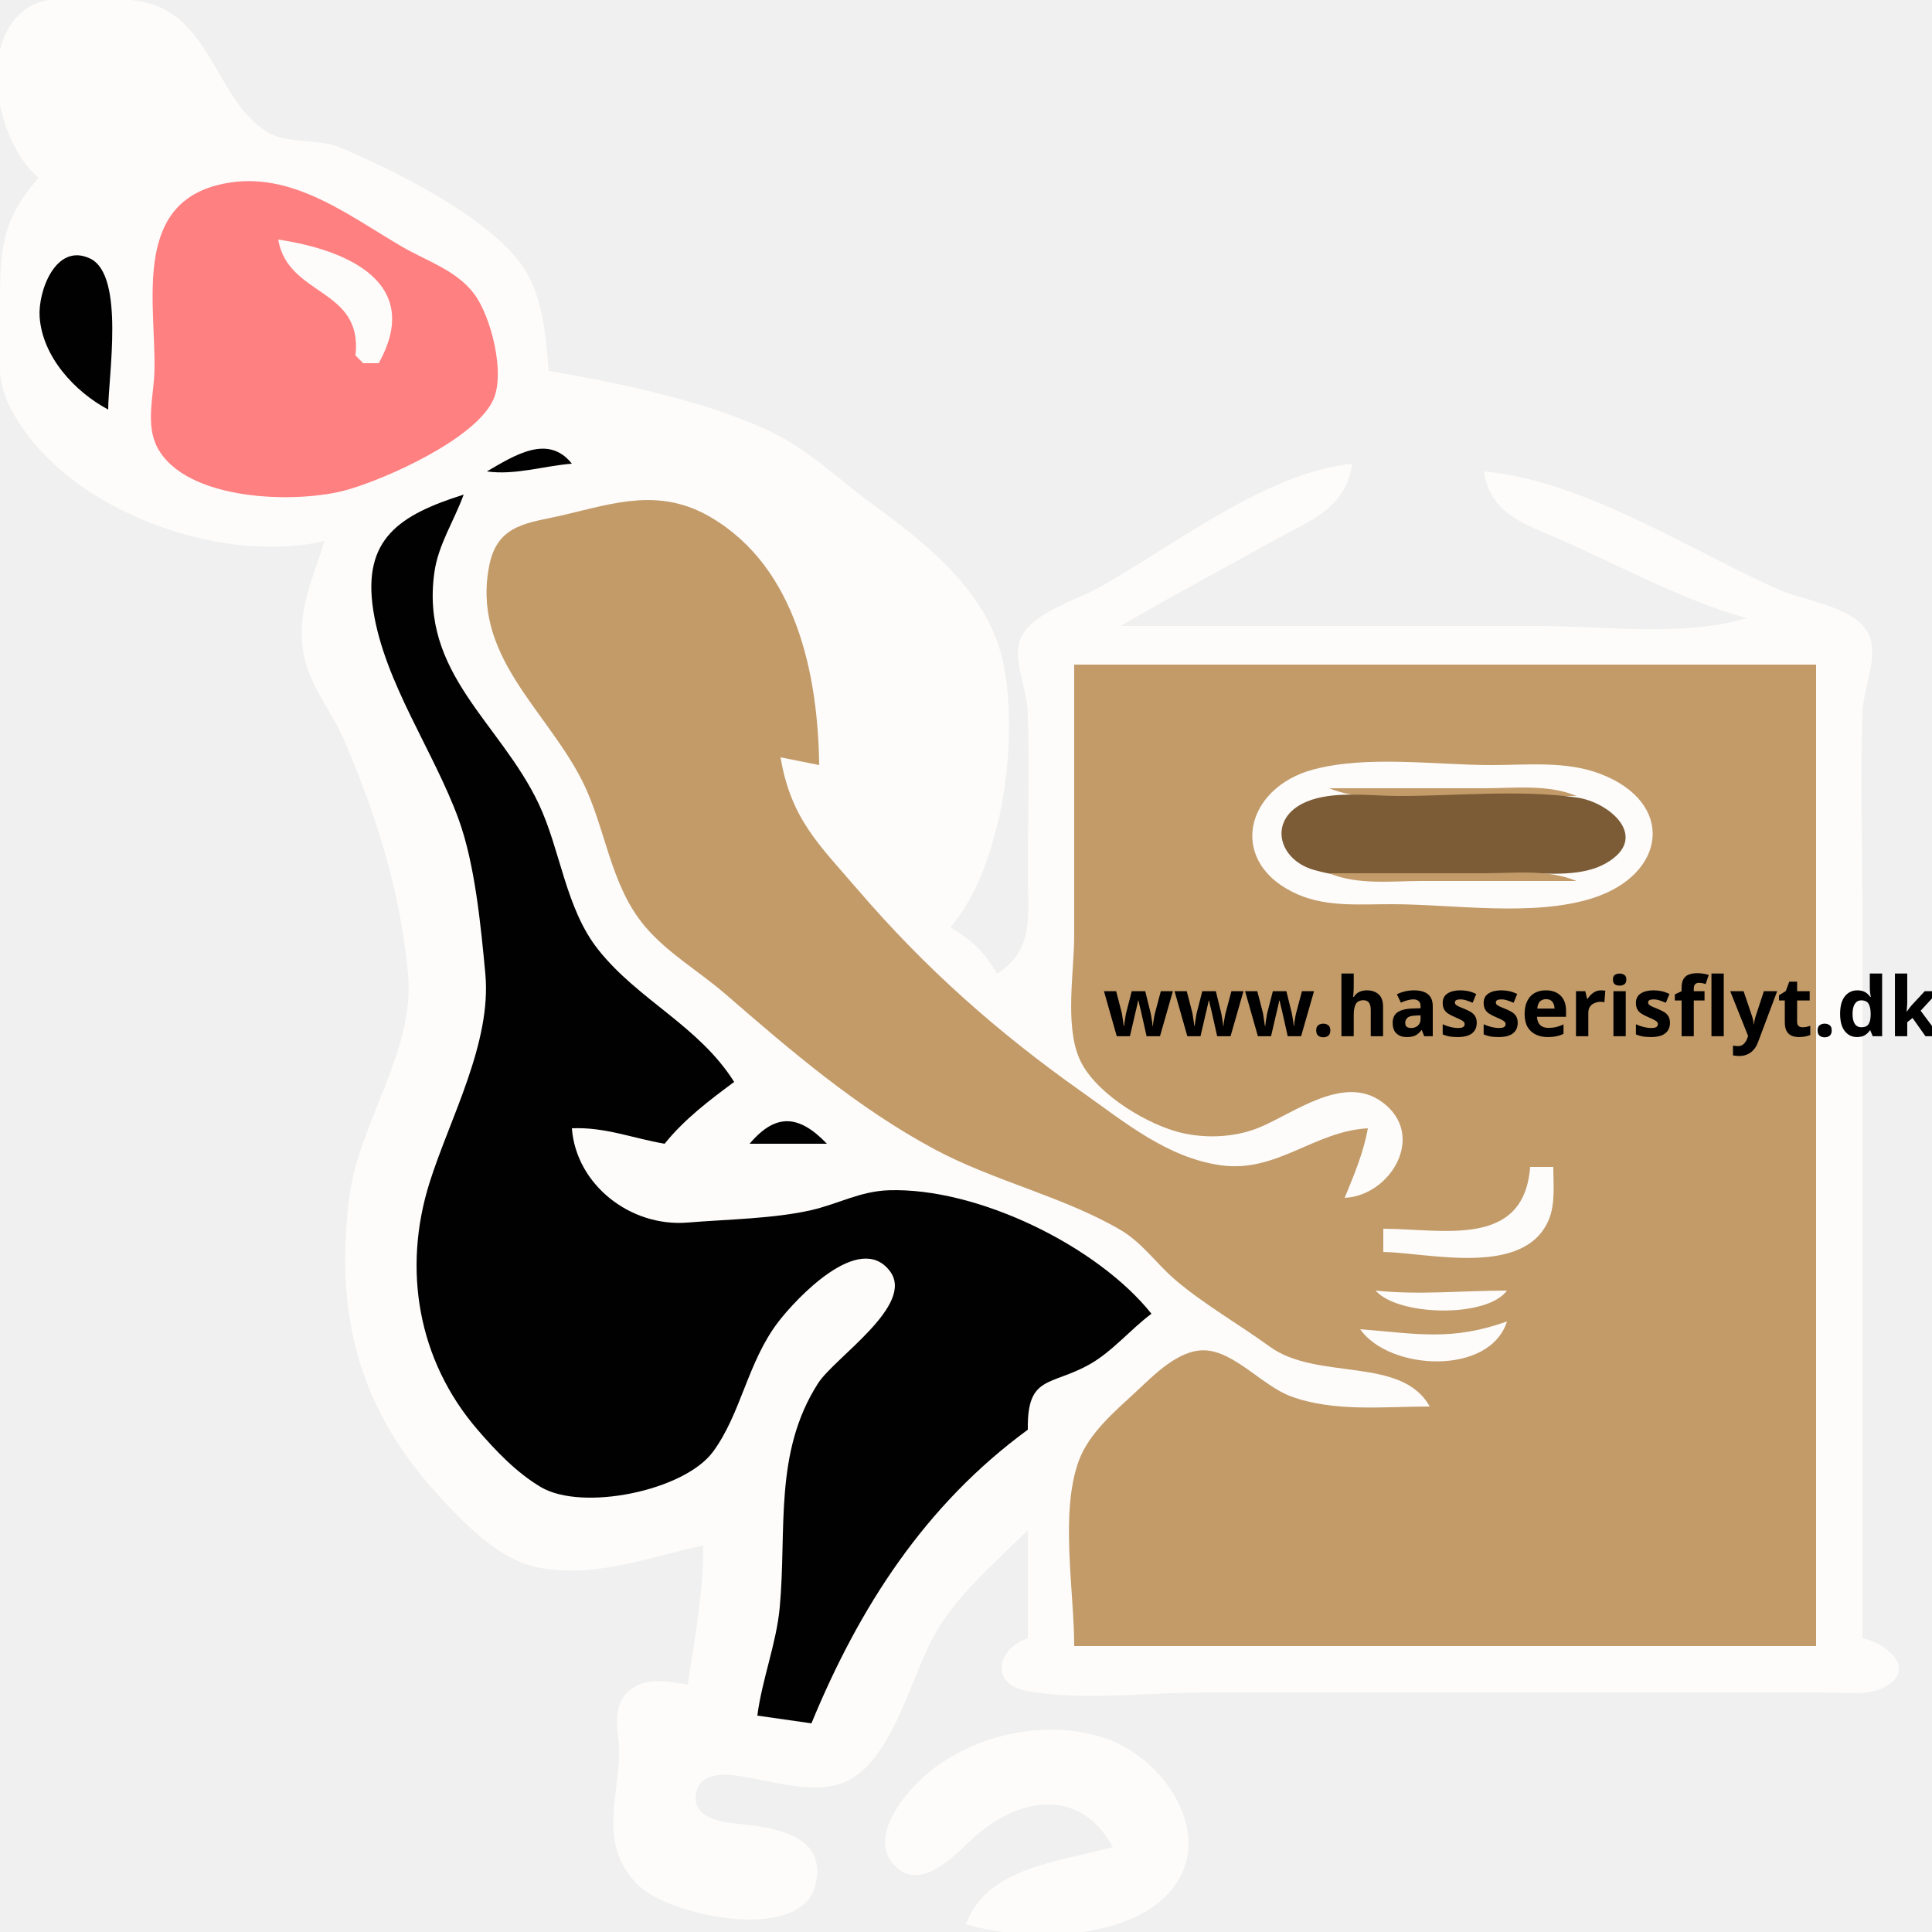
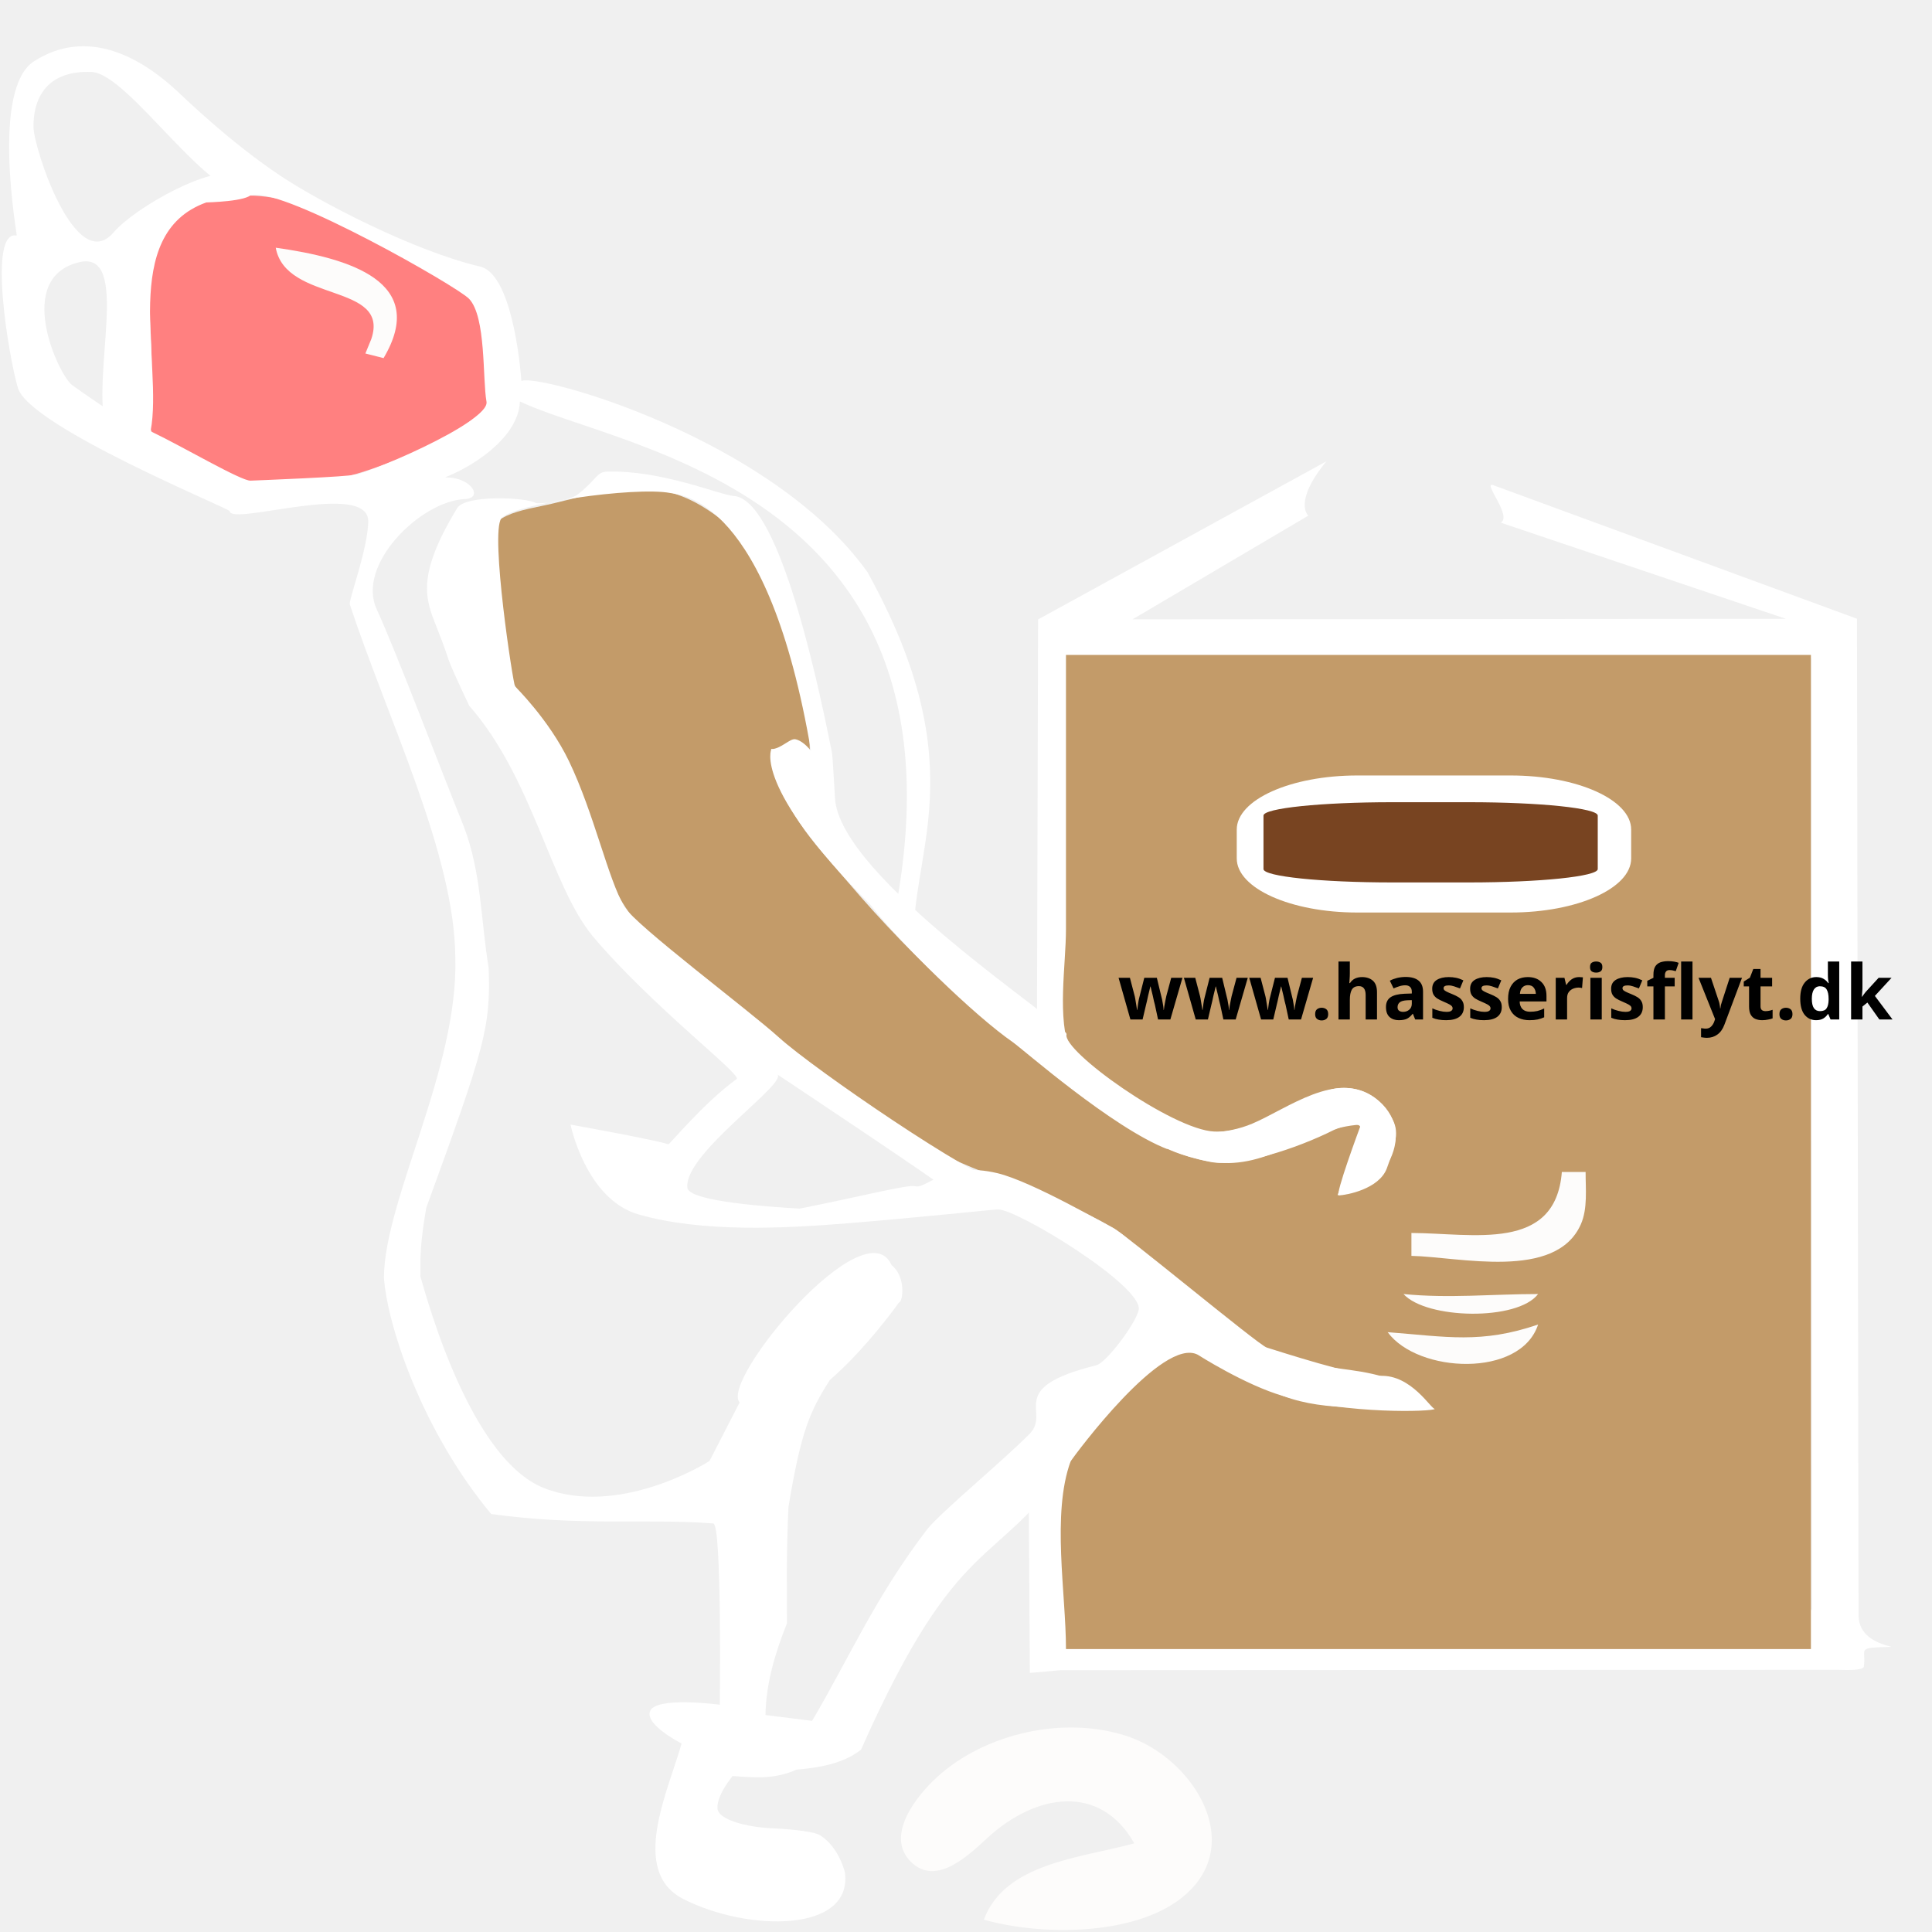
- <svg xmlns="http://www.w3.org/2000/svg" width="250" height="250" version="1.1" id="svg3921">
-   <defs id="defs3925" />
-   <path style="fill:#fdfcfb; stroke:none;" d="M5 23C0.322 28.322 0 32.087 0 39C0 43.114 -0.766 48.162 0.988 52C7.183 65.555 28.111 73.297 42 70C40.527 74.792 38.483 78.809 39.189 84C39.803 88.519 42.9 91.906 44.638 96C48.786 105.77 51.809 115.4 52.801 126C53.738 136.017 46.391 145.318 45.185 155C43.343 169.787 46.258 181.828 56.286 192.985C59.544 196.61 64.104 201.479 69 202.683C76.368 204.495 83.903 201.469 91 200C91 206.301 89.907 211.831 89 218C86.477 217.592 83.613 216.909 81.449 218.757C78.853 220.974 80.194 224.115 80.115 227C79.948 233.117 77.508 238.582 82.394 243.772C86.226 247.842 103.652 251.648 105.522 243.895C107.153 237.133 99.584 236.416 95.005 235.945C92.876 235.726 89.546 235.011 90.06 232.093C90.487 229.67 93.071 229.497 95.015 229.724C99.516 230.248 106.293 232.813 110.505 229.972C115.734 226.446 117.846 217.316 120.681 212C123.61 206.506 128.647 202.353 133 198L133 212C128.959 213.342 127.986 217.988 133.059 218.852C140.317 220.089 148.638 219 156 219L218 219L236 219C238.35 218.999 241.502 219.473 243.681 218.397C248.343 216.094 243.976 212.497 241 212L241 118C241 109.351 240.705 100.643 241.019 92C241.126 89.041 243.112 84.926 241.843 82.147C240.164 78.468 233.368 77.749 230 76.23C218.443 71.017 204.707 62.116 192 61C192.91 66.594 197.245 67.757 202 69.86C209.869 73.34 217.716 77.632 226 80C217.72 82.448 207.607 81 199 81L145 81C151.58 77.156 158.333 73.56 165 69.861C169.754 67.224 174.081 65.816 175 60C163.739 61.154 151.794 70.71 142 76.139C139.067 77.765 132.753 79.532 131.863 83.213C131.231 85.825 132.883 89.286 132.981 92C133.235 98.981 133 106.014 133 113C133 118.221 133.895 122.997 129 126C127.397 123.166 125.785 121.689 123 120C126.231 115.994 127.688 111.949 128.985 107C130.737 100.318 131.407 89.583 129.03 83C126.343 75.557 119.455 70.004 113.282 65.537C108.845 62.327 104.983 58.43 100 55.996C91.72 51.951 80.093 49.541 71 48C70.661 43.71 70.295 38.763 67.991 35.015C63.928 28.409 51.077 22.044 44 19.086C40.988 17.826 37.133 18.736 34.394 16.972C27.858 12.764 27.182 1.583 17.999 0.148C14.367 -0.42 6.72 -1.115 3.558 1.028C-3.288 5.668 -0.209 18.765 5 23z" id="path3827" />
-   <path style="fill:#ff8080;stroke:none" d="M28 23.988C17.168 26.874 20.189 39.538 19.985 48C19.909 51.194 18.792 54.915 20.357 57.892C24.026 64.87 38.425 65.249 45 63.362C50.107 61.896 61.441 56.805 63.803 51.79C65.425 48.345 63.555 41.029 61.411 38.108C59.113 34.976 55.229 33.797 52 31.91C44.738 27.669 37.103 21.563 28 23.988z" id="path3831" />
-   <path style="fill:#fdfcfb; stroke:none;" d="M36 31C37.278 38.429 46.979 37.197 46 46L47 47L49 47C54.704 36.804 45.357 32.401 36 31z" id="path3833" />
-   <path style="fill:#010101; stroke:none;" d="M14 53C14 48.814 16.184 35.635 11.683 33.466C7.218 31.314 4.903 37.71 5.128 41C5.482 46.165 9.666 50.685 14 53M63 61C66.616 61.522 70.345 60.291 74 60C70.915 56.103 66.569 58.937 63 61M98 222L105 223C111.196 207.971 119.687 194.76 133 185C132.888 177.898 135.945 179.385 140.975 176.556C143.961 174.876 146.259 172.035 149 170C142.012 161.236 126.482 153.643 115 154.019C111.32 154.14 108.493 155.781 105 156.586C100.136 157.706 93.996 157.783 89 158.196C81.542 158.812 74.549 153.274 74 146C78.297 145.82 81.833 147.284 86 148C88.582 144.807 91.704 142.445 95 140C90.412 132.726 82.643 129.461 77.43 122.91C73.161 117.547 72.556 110.023 69.701 104C64.713 93.481 54.329 87.134 56.218 74C56.727 70.46 58.793 67.322 60 64C51.697 66.623 46.857 69.726 48.304 79C49.764 88.358 56.118 97.168 59.341 106C61.464 111.817 62.225 119.842 62.801 126C63.637 134.941 58.218 144.689 55.594 153C52.048 164.233 54.075 176.017 61.758 184.961C64.123 187.713 66.847 190.579 70.001 192.436C75.371 195.597 88.538 192.915 92.262 187.856C95.931 182.87 96.721 176.234 100.749 171.004C102.994 168.089 111.195 159.264 115.149 164.477C118.473 168.859 108.005 175.644 105.853 179.004C100.094 187.998 101.827 197.995 100.896 208C100.456 212.725 98.612 217.264 98 222z" id="path3835" />
-   <path style="fill:#c39b69; stroke:none;" d="M185 182C179.111 182 172.621 182.757 167 180.671C163.414 179.34 159.709 174.871 155.91 174.733C152.49 174.609 149.298 177.961 147 180.09C144.288 182.603 140.917 185.438 139.603 189C137.131 195.706 139 205.89 139 213L235 213L235 86L139 86L139 121C139 125.704 137.795 132.414 139.603 136.829C141.377 141.158 147.688 145.051 152 146.351C155.463 147.395 159.665 147.273 163 145.879C167.555 143.974 173.91 138.97 178.851 142.607C184.677 146.896 179.911 154.742 174 155C175.228 151.989 176.429 149.208 177 146C170.055 146.379 165.203 151.79 158 150.789C151.049 149.823 145.525 145.2 140 141.296C129.099 133.593 119.761 125.331 111 115.129C105.98 109.283 102.36 106.003 101 98L106 99C105.857 87.448 103.112 73.473 91.985 66.938C85.447 63.099 79.644 65.046 73 66.625C68.559 67.68 64.453 67.698 63.345 73.019C60.906 84.733 70.606 91.71 75.316 101C78.392 107.065 78.893 114.443 83.418 119.829C86.357 123.328 90.481 125.696 93.907 128.665C102.363 135.994 110.934 143.366 121 148.752C128.63 152.833 137.539 154.813 144.961 159.136C147.795 160.786 149.63 163.523 152.09 165.622C155.811 168.797 160.318 171.354 164.285 174.243C170.44 178.725 181.383 175.44 185 182z" id="path3837" />
-   <path style="fill:#fdfcfb; stroke:none;" d="M170 99.558C160.959 101.934 158.732 111.784 168.015 115.772C171.752 117.377 176.029 117 180 117C188.046 117.001 198.274 118.667 205.999 116.246C215.639 113.225 216.916 103.845 206.999 100.109C202.597 98.45 197.621 99 193 99C185.75 99 177.048 97.705 170 99.558z" id="path3841" />
-   <path style="fill:#c39b69; stroke:none;" d="M172 102C175.699 103.552 180.017 103 184 103L204 103C200.301 101.448 195.983 102 192 102L172 102z" id="path3843" />
-   <path style="fill:#7c5c37; stroke:none;" d="M169.059 103.742C164.051 105.842 165.241 111.2 170.019 112.566C177.965 114.839 188.757 113.003 197 113C200.454 112.999 204.732 113.493 207.851 111.682C213.546 108.376 208.326 103.792 203.999 103.189C196.569 102.153 188.497 103 181 103C177.288 103 172.56 102.274 169.059 103.742z" id="path3845" />
-   <path style="fill:#c39b69; stroke:none;" d="M206 103L207 104L206 103M206 112L207 113L206 112M172 113C175.699 114.552 180.017 114 184 114L204 114C200.301 112.448 195.983 113 192 113L172 113z" id="path3847" />
-   <path style="fill:#010101; stroke:none;" d="M216 131L217 132L216 131M218 131L219 132L218 131M211 133L212 134L211 133M97 148L107 148C103.421 144.263 100.404 143.967 97 148z" id="path3917" />
-   <path style="fill:#fdfcfb; stroke:none;" d="M198 151C197.196 161.571 186.744 159.021 179 159L179 162C184.992 162.124 197.227 165.287 200.397 157.868C201.281 155.799 200.992 153.193 201 151L198 151M178 167C180.895 170.313 192.405 170.564 195 167C189.297 167.001 183.677 167.6 178 167M176 172C179.812 177.4 192.779 178.031 195 171C187.801 173.551 183.433 172.592 176 172M144 239C137.183 240.934 127.672 241.564 125 249C132.11 251.102 143.661 251.145 149.786 246.298C158.498 239.403 151.488 227.776 143 224.92C135.024 222.236 125.126 224.611 119.105 230.301C116.558 232.708 112.463 237.962 115.758 241.392C119.031 244.801 123.255 240.359 125.576 238.17C131.51 232.569 139.629 231.035 144 239z" id="path3919" />
-   <text xml:space="preserve" style="font-style:normal;font-weight:normal;font-size:10.667px;line-height:1.25;font-family:sans-serif;letter-spacing:0px;word-spacing:0px;fill:#000000;fill-opacity:1;stroke:none" x="142.743" y="134.086" id="text3997">
-     <tspan id="tspan3995" x="142.743" y="134.086" style="font-style:normal;font-variant:normal;font-weight:bold;font-stretch:normal;font-size:10.667px;font-family:Dubai;-inkscape-font-specification:'Dubai Bold'">www.hasserisflyt.dk</tspan>
-   </text>
+ <svg xmlns="http://www.w3.org/2000/svg" width="250mm" height="250mm" viewBox="0 0 250 250" version="1.1" id="svg4027">
+   <defs id="defs4021" />
+   <g id="layer6">
+     <path style="display:inline;fill:#ffffff;fill-opacity:1;stroke-width:0.265" id="path4360" d="m 134.327,80.154 37.31,-20.46 c -4.354,5.296 -2.345,7.033 -2.345,7.033 l -22.747,13.416 84.553,-0.07 -36.899,-12.443 c 1.529,-0.87 -2.502,-5.411 -0.957,-4.843 l 47.049,17.279 0.204,129.027 c 0.082,2.425 2.008,3.442 4.249,4.01 -4.697,0.127 -3.225,0.148 -3.555,2.44 0.252,1.014 -5.772,0.361 -6.725,0.242 l -0.103,-130.607 -96.022,0.185 99.377,127.212 0.566,3.497 -101.057,0.049 -3.962,0.353 -0.145,-23.232 36.424,-33.975 -35.356,-27.697 0.141,-51.415 z" />
+   </g>
+   <g id="layer1" transform="translate(0,-47)" style="display:inline">
+     <path style="fill:#c39b69;stroke:none;stroke-width:1.009" d="m 184.126,228.989 c -5.913,0 -12.43,0.767 -18.074,-1.346 -3.601,-1.348 -7.321,-5.875 -11.136,-6.015 -3.434,-0.126 -6.639,3.27 -8.947,5.426 -2.723,2.545 -6.108,5.417 -7.427,9.025 -2.482,6.793 -0.605,17.108 -0.605,24.31 h 96.394 v -128.641 h -96.394 v 35.452 c 0,4.765 -1.21,11.561 0.605,16.034 1.781,4.385 8.118,8.328 12.448,9.645 3.477,1.057 7.696,0.934 11.045,-0.478 4.574,-1.93 10.955,-6.998 15.916,-3.314 5.85,4.344 1.064,12.292 -4.871,12.553 1.233,-3.05 2.439,-5.867 3.012,-9.116 -6.973,0.384 -11.845,5.865 -19.078,4.851 -6.98,-0.978 -12.526,-5.661 -18.074,-9.616 -10.946,-7.803 -20.322,-16.171 -29.119,-26.505 -5.041,-5.922 -8.675,-9.244 -10.041,-17.35 l 5.021,1.013 c -0.143,-11.701 -2.9,-25.856 -14.073,-32.476 -6.564,-3.889 -12.391,-1.916 -19.062,-0.317 -4.459,1.069 -8.582,1.087 -9.695,6.476 -2.449,11.865 7.29,18.933 12.021,28.343 3.088,6.143 3.591,13.617 8.135,19.072 2.951,3.544 7.092,5.943 10.531,8.95 8.491,7.424 17.097,14.891 27.205,20.347 7.661,4.134 16.607,6.139 24.059,10.518 2.846,1.671 4.688,4.444 7.158,6.57 3.736,3.216 8.262,5.806 12.245,8.732 6.18,4.54 17.168,1.212 20.8,7.857 z" id="path3837" />
+     <path style="fill:#ff8080;stroke:none;stroke-width:0.961" d="m 27.757,72.801 c -11.007,2.625 -7.937,14.145 -8.144,21.843 -0.078,2.905 -1.212,6.291 0.378,8.999 3.728,6.348 18.36,6.693 25.041,4.976 5.19,-1.334 16.706,-5.965 19.106,-10.527 1.649,-3.134 -0.252,-9.79 -2.43,-12.446 -2.336,-2.849 -6.282,-3.922 -9.563,-5.638 -7.38,-3.859 -15.137,-9.413 -24.388,-7.207 z" id="path3831" />
+     <path style="fill:#fdfcfb;stroke:none;stroke-width:0.997" d="m 35.68,79.053 c 1.313,7.187 14.858,4.504 12.362,11.828 l -0.762,1.862 2.353,0.596 C 55.493,83.475 45.293,80.409 35.68,79.053 Z" id="path3833" />
+     <path style="fill:#ffffff;fill-opacity:1;stroke-width:0.265" id="path4336" d="m 91.816,236.04 c -0.668,0.469 -11.899,7.265 -21.436,3.508 -10.384,-4.091 -16.082,-28.269 -16.002,-27.383 0.15,-0.659 -0.327,-2.681 0.79,-8.906 7.53,-20.657 8.342,-23.256 8.063,-31.046 -1.026,-6.09 -0.901,-12.181 -3.215,-18.271 -2.929,-7.213 -8.749,-22.625 -11.274,-28.112 -2.665,-5.791 5.705,-13.983 11.373,-14.248 2.494,-0.117 0.87,-2.718 -2.156,-2.796 -2.982,-0.076 -12.092,-0.452 -12.111,-0.376 -0.066,0.266 -13.419,0.785 -13.419,0.785 -1.167,0.084 -8.858,-4.441 -12.744,-6.295 C 18.177,102.18 17.508,102.689 9.327,96.823 7.616,95.596 1.718,82.97 10.241,80.932 c 6.844,-1.636 1.394,14.946 3.549,21.8 0.901,2.866 5.558,0.798 5.709,-0.01 1.638,-8.763 -4.223,-25.427 7.193,-29.525 0.029,-0.01 5.48,-0.11 5.893,-1.138 0.41,-1.02 -1.052,-1.88 -2.03,-2.376 -2.917,-1.483 -13.025,4.092 -15.846,7.383 C 9.79,82.803 4.347,66.147 4.331,63.415 c -0.024,-4.1 2.056,-7.321 7.506,-7.103 4.877,0.195 15.302,16.986 20.964,15.937 4.231,-0.784 26.29,11.762 27.885,13.406 2.235,2.303 1.739,10.394 2.266,13.321 0.482,2.678 -16.107,9.721 -18.272,9.787 -2.837,0.088 9.528,0.353 9.619,0.51 0.733,1.259 12.761,-3.695 12.975,-10.331 12.932,6.246 60.323,11.539 48.071,68.385 l 2.93,2.344 c -0.768,-12.115 8.217,-22.952 -6.024,-48.634 C 99.773,103.554 69.312,95.203 67.469,96.314 c 0,0 -0.894,-13.774 -5.341,-14.819 C 53.488,79.465 41.402,73.133 36.4,69.821 29.837,65.474 23.777,59.586 22.951,58.817 18.081,54.28 11.24,50.579 4.419,54.916 c -5.655,3.596 -2.165,22.587 -2.253,22.568 -3.79,-0.794 -1.063,15.581 0.145,19.704 1.469,5.015 27.384,15.602 27.414,15.956 0.166,1.969 18.106,-4.099 17.926,1.406 -0.12,3.657 -2.414,9.708 -2.398,10.628 5.023,15.18 13.545,32.326 13.663,45.648 0.454,14.398 -9.152,31.328 -9.24,41.493 0.491,6.495 5.068,19.994 13.882,30.595 11.707,1.611 19.999,0.552 28.745,1.221 1.123,0.086 0.839,23.456 0.839,23.456 0,0 -8.456,-1.146 -9.054,0.912 -0.513,1.766 4.11,4.107 4.11,4.107 -1.752,6.183 -6.785,16.552 0.226,20.121 8.382,4.267 21.941,4.369 20.906,-3.439 0,0 -0.729,-3.238 -3.208,-4.806 -1.012,-0.64 -5.363,-0.871 -5.992,-0.895 -3.785,-0.149 -7.177,-1.187 -7.29,-2.555 -0.142,-1.72 1.956,-4.22 1.956,-4.22 3.239,0.242 5.489,0.392 8.294,-0.831 2.671,-0.215 6.047,-0.745 8.323,-2.577 12.76,-28.74 17.375,-23.086 27.129,-37.328 0.639,-0.933 11.882,-16.151 16.448,-13.78 0,0 6.16,3.941 11.061,5.344 8.309,2.379 19.364,2.042 19.624,1.664 -0.445,0.112 -3.025,-4.457 -7.086,-4.272 -2.334,0.106 -8.598,-1.732 -14.681,-3.667 -1.101,-0.35 -18.921,-15.192 -19.986,-15.538 -0.399,-0.129 -10.302,-5.933 -14.853,-7.021 -6.794,-1.625 -9.175,2.109 -10.653,1.684 -0.904,-0.26 -7.617,1.466 -14.931,2.899 -8.847,-0.503 -14.65,-1.434 -14.542,-2.778 -0.376,-4.474 13.432,-13.695 11.565,-14.64 -0.054,-0.027 21.878,14.543 22.446,15.268 2.208,2.816 6.884,-1.204 6.574,-1.246 -3.439,-0.477 -24.094,-14.547 -28.759,-18.775 -3.862,-3.5 -18.552,-14.494 -19.965,-16.88 -2.126,-3.59 -3.924,-12.084 -7.191,-18.874 -2.575,-5.35 -6.965,-9.642 -6.965,-9.642 -0.262,-0.365 -3.219,-19.682 -1.791,-21.728 1.31,-1.877 17.289,-4.174 21.862,-3.304 1.383,0.263 12.697,0.582 18.262,33.593 0.61,0.585 -0.75,-1.467 -2.053,-1.727 -0.712,-0.142 -1.832,1.23 -3.113,1.283 0,0 -2.439,4.802 12.786,20.101 3.845,4.96 13.505,14.419 18.522,17.856 1.058,0.725 12.816,11.059 19.97,13.813 -0.398,-0.325 1.106,0.744 5.515,1.635 3.655,0.739 11.122,-1.68 16.02,-4.143 0.2,-0.1 2.988,-1.249 3.378,-0.41 0,0 -3.322,8.909 -2.76,8.89 0.94,-0.032 5.204,-0.797 6.211,-3.502 1.601,-4.301 1.552,-5.265 0.092,-7.401 -2.069,-3.027 -5.441,-3.369 -7.495,-2.758 -6.135,1.826 -9.646,5.614 -14.944,5.395 -5.368,-0.222 -19.688,-10.433 -19.099,-12.579 0.306,-1.113 -29.552,-20.274 -29.968,-30.641 0,0 -0.299,-5.346 -0.381,-5.762 -2.407,-12.175 -7.229,-32.85 -12.704,-33.256 -1.872,-0.139 -9.296,-3.361 -16.408,-3.154 -1.344,0.039 -1.361,1.04 -3.751,2.919 -1.248,0.981 -5.248,1.282 -5.448,1.15 -1.094,-0.722 -9.111,-1.129 -10.195,0.658 -5.289,8.718 -4.128,11.702 -2.677,15.344 2.36,5.925 0.457,2.187 4.228,10.211 8.265,9.424 10.492,23.149 15.989,29.834 7.674,9.094 19.372,17.953 18.631,18.484 -4.166,2.99 -8.72,8.495 -8.839,8.45 -1.405,-0.532 -12.663,-2.556 -12.663,-2.556 0,0 1.968,9.648 8.783,11.617 8.2,2.369 18.761,1.833 27.283,1.138 9.172,-0.748 18.771,-1.782 19.261,-1.779 2.588,0.015 18.878,9.994 18.191,13.025 -0.408,1.801 -4.193,6.825 -5.487,7.146 -11.97,2.974 -5.764,6.015 -8.643,8.894 -3.789,3.789 -11.116,9.808 -13.165,12.236 -6.85,8.942 -10.091,16.627 -14.962,24.88 l -6.032,-0.754 c 0.062,-4.024 1.214,-7.959 2.779,-11.862 0.009,-4.727 -0.103,-8.815 0.196,-15.083 1.636,-9.856 2.786,-12.389 5.361,-16.415 4.758,-4.109 8.929,-10.011 8.929,-10.011 0.559,-0.139 0.91,-3.377 -0.947,-4.848 -3.418,-7.623 -22.253,14.975 -19.663,17.765 z" />
+     <g id="layer5" style="display:none">
+       <path transform="translate(0,-1.25e-6)" style="display:inline;fill:#010101;stroke:none;stroke-width:1.011" d="m 13.652,99.988 c 0,-4.192 2.229,-17.393 -2.365,-19.565 -4.557,-2.155 -6.921,4.25 -6.691,7.546 0.361,5.173 4.632,9.7 9.056,12.019 m 50.017,8.013 c 3.691,0.523 7.498,-0.71 11.228,-1.002 -3.149,-3.903 -7.585,-1.065 -11.228,1.002 m 35.726,161.258 7.145,1.002 c 6.325,-15.053 14.992,-28.285 28.581,-38.061 -0.114,-7.113 3.006,-5.624 8.14,-8.458 3.048,-1.683 5.394,-4.528 8.191,-6.566 -7.133,-8.778 -22.985,-16.383 -34.705,-16.007 -3.756,0.121 -6.642,1.765 -10.207,2.571 -4.965,1.122 -11.233,1.199 -16.332,1.613 -7.612,0.617 -14.751,-4.93 -15.311,-12.216 4.386,-0.18 7.995,1.286 12.249,2.003 2.636,-3.198 5.822,-5.564 9.187,-8.013 -4.683,-7.286 -12.613,-10.556 -17.935,-17.117 -4.357,-5.372 -4.975,-12.908 -7.89,-18.94 -5.091,-10.535 -15.69,-16.893 -13.763,-30.048 0.52,-3.545 2.629,-6.689 3.861,-10.016 -8.475,2.627 -13.415,5.736 -11.939,15.024 1.49,9.373 7.976,18.197 11.266,27.043 2.167,5.826 2.944,13.864 3.532,20.032 0.854,8.955 -4.678,18.719 -7.356,27.043 -3.62,11.251 -1.55,23.054 6.292,32.012 2.414,2.756 5.194,5.627 8.413,7.487 5.481,3.166 18.922,0.48 22.723,-4.587 3.745,-4.994 4.552,-11.641 8.663,-16.879 2.292,-2.92 10.663,-11.759 14.699,-6.537 3.393,4.389 -7.292,11.185 -9.489,14.55 -5.878,9.008 -4.11,19.021 -5.06,29.042 -0.449,4.733 -2.331,9.279 -2.956,14.022 z" id="path3835" />
+     </g>
+     <text xml:space="preserve" style="font-style:normal;font-variant:normal;font-weight:bold;font-stretch:normal;font-size:9.878px;line-height:1.25;font-family:Corbel;-inkscape-font-specification:'Corbel Bold';letter-spacing:0px;word-spacing:0px;fill:#000000;fill-opacity:1;stroke:none;stroke-width:0.265" x="144.648" y="178.92" id="text4366">
+       <tspan id="tspan4364" x="144.648" y="178.92" style="font-style:normal;font-variant:normal;font-weight:bold;font-stretch:normal;font-size:9.878px;font-family:Corbel;-inkscape-font-specification:'Corbel Bold';stroke-width:0.265">www.hasserisflyt.dk</tspan>
+     </text>
+   </g>
+   <g id="layer2" style="display:inline">
+     <path style="display:inline;fill:#fdfcfb;stroke:none;stroke-width:1.006" d="m 202.103,198.649 c -0.824,10.436 -11.532,7.919 -19.466,7.898 v 2.962 c 6.139,0.122 18.674,3.245 21.922,-4.079 0.906,-2.043 0.61,-4.615 0.618,-6.78 h -3.074 m -20.491,15.796 c 2.966,3.271 14.759,3.519 17.417,0 -5.843,9.7e-4 -11.601,0.592 -17.417,0 m -2.049,4.936 c 3.906,5.331 17.191,5.954 19.466,-0.987 -7.376,2.518 -11.851,1.572 -19.466,0.987 m -32.785,66.146 c -6.984,1.909 -16.729,2.531 -19.466,9.873 7.285,2.075 19.119,2.118 25.394,-2.668 8.926,-6.807 1.744,-18.286 -6.953,-21.106 -8.172,-2.65 -18.313,-0.305 -24.481,5.312 -2.609,2.376 -6.805,7.563 -3.429,10.95 3.353,3.366 7.681,-1.02 10.059,-3.181 6.08,-5.53 14.398,-7.044 18.876,0.819 z" id="path3919" transform="translate(0,-47)" />
+     <rect style="fill:#ffffff;fill-opacity:1;stroke-width:0.287" id="rect4285" width="51.038" height="17.734" x="160.035" y="100.346" ry="7" rx="15.595" />
+   </g>
+   <g id="layer4" style="display:inline">
+     <rect style="fill:#784421;fill-opacity:1;stroke-width:0.29" id="rect4289" width="43.253" height="10.381" x="163.495" y="103.806" rx="16.676" ry="1.73" />
+   </g>
</svg>
